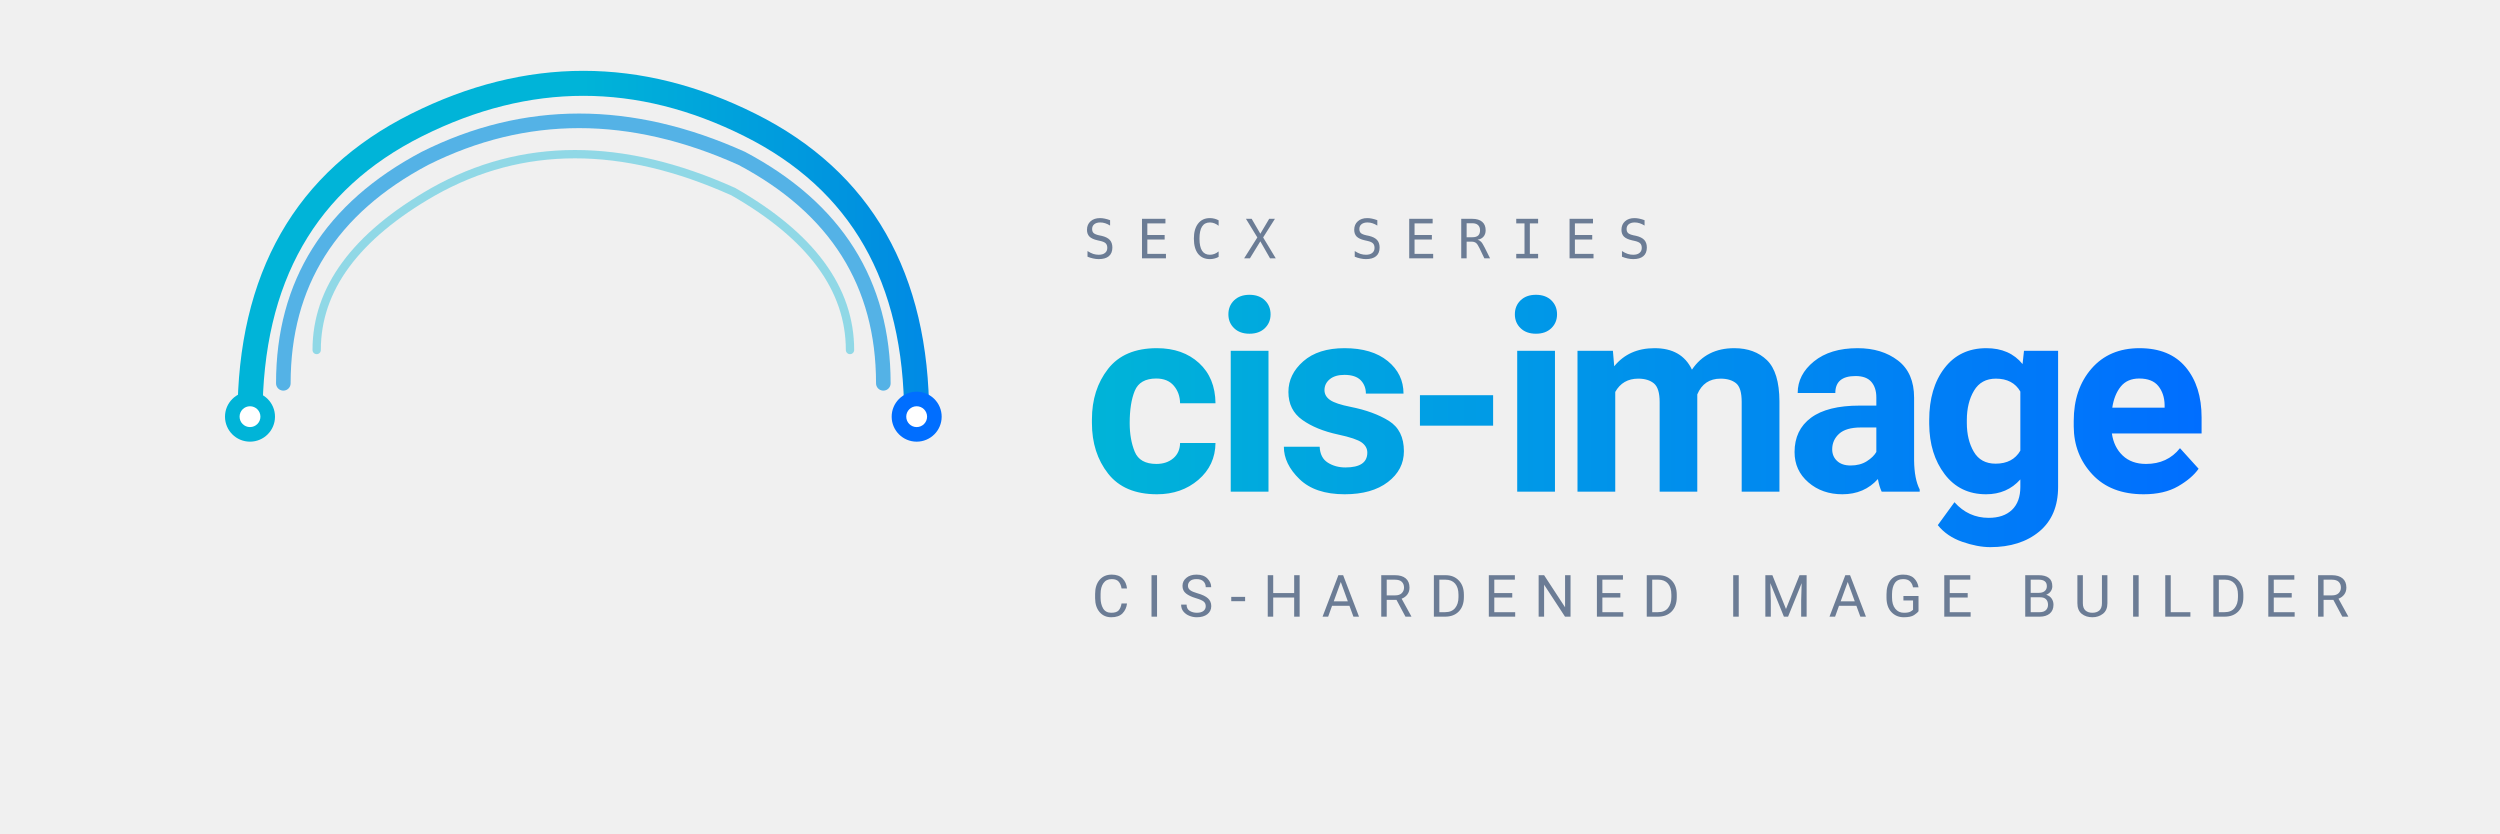
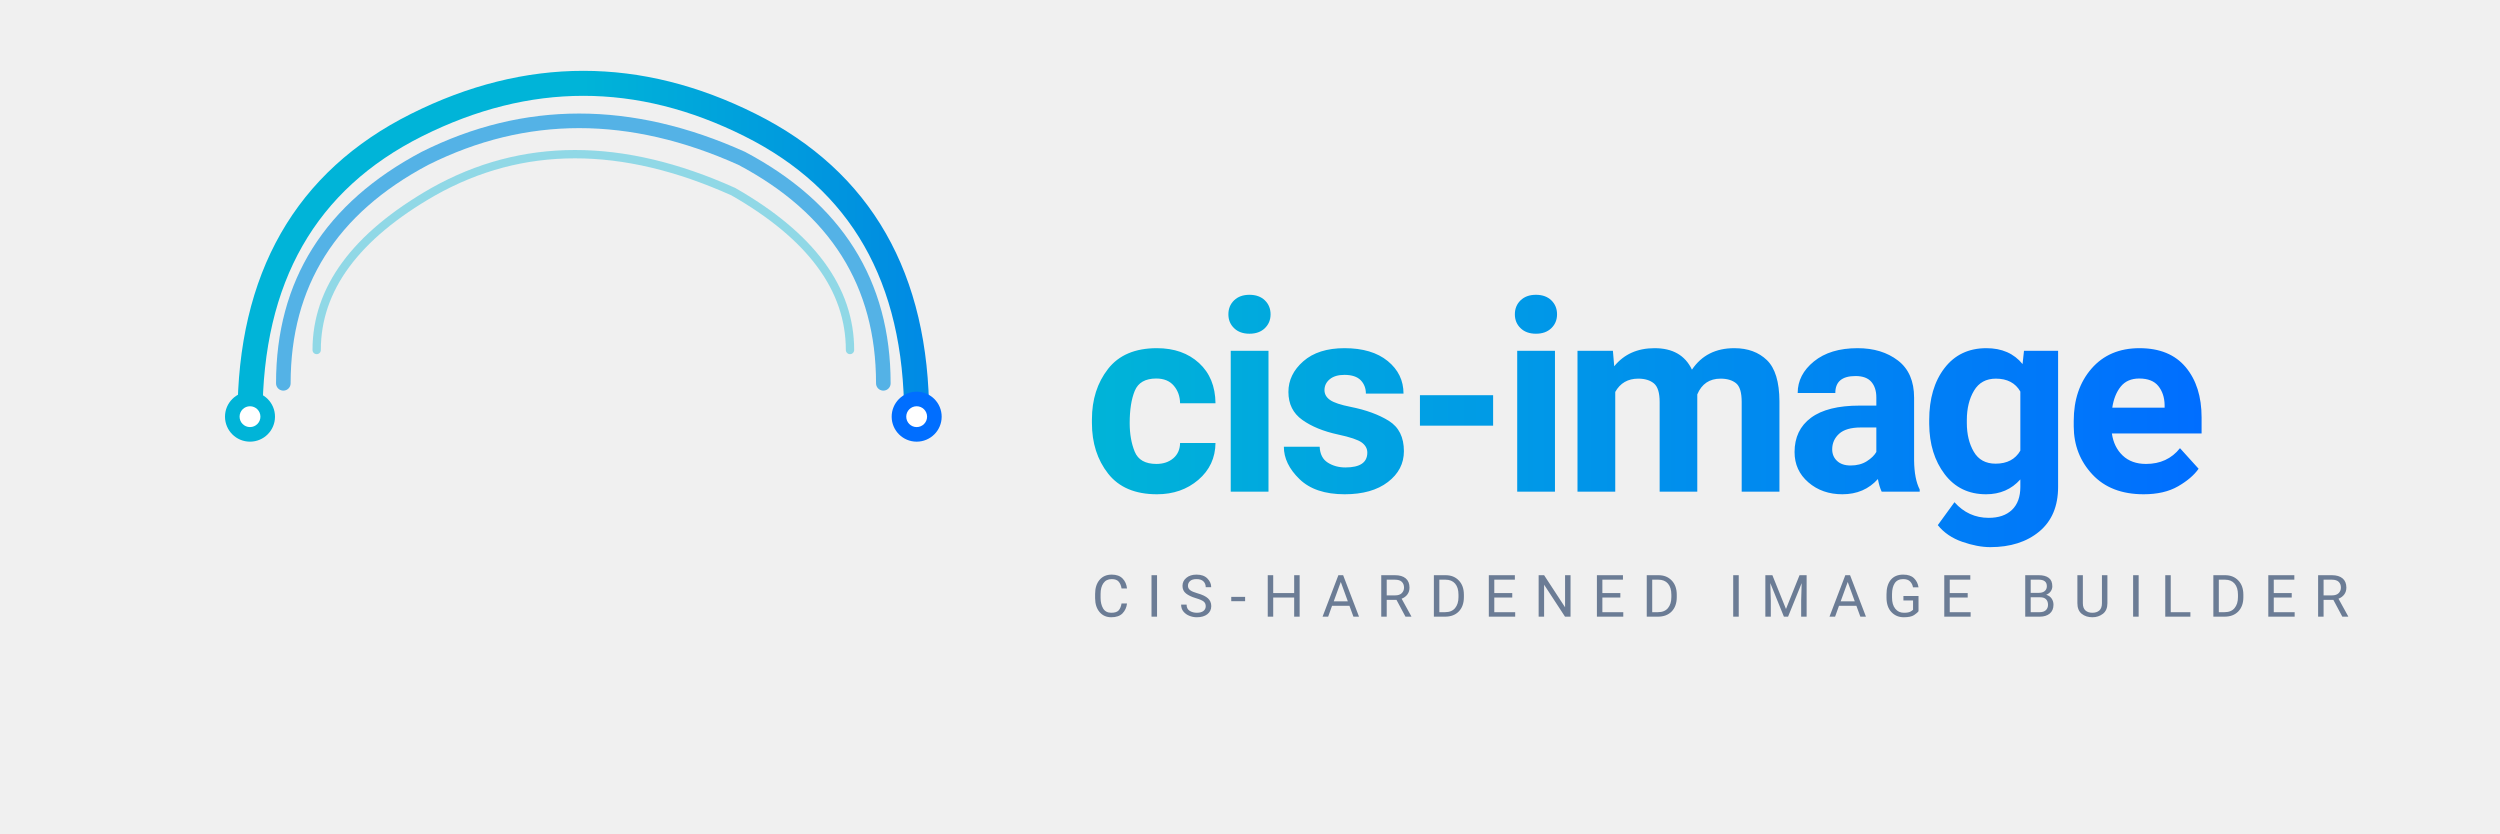
<svg xmlns="http://www.w3.org/2000/svg" viewBox="0 0 600 200" width="600" height="200">
  <defs>
    <linearGradient id="arc" x1="80" y1="155" x2="220" y2="155" gradientUnits="userSpaceOnUse">
      <stop offset="0%" stop-color="#00B4D8" />
      <stop offset="50%" stop-color="#0090E0" />
      <stop offset="100%" stop-color="#006EFF" />
    </linearGradient>
    <linearGradient id="wordmark" x1="0" y1="0" x2="1" y2="0">
      <stop offset="0%" stop-color="#00B4D8" />
      <stop offset="100%" stop-color="#006EFF" />
    </linearGradient>
  </defs>
  <g transform="translate(60, 50)">
    <path d="M0 50 Q0 0 40 -20 Q80 -40 120 -20 Q160 0 160 50" stroke="url(#arc)" stroke-width="6" stroke-linecap="round" fill="none" />
    <path d="M8 42 Q8 6 42 -12 Q78 -30 118 -12 Q152 6 152 42" stroke="#0090E0" stroke-width="3.5" stroke-linecap="round" fill="none" opacity="0.65" />
    <path d="M16 34 Q16 12 44 -4 Q76 -22 116 -4 Q144 12 144 34" stroke="#00B4D8" stroke-width="2" stroke-linecap="round" fill="none" opacity="0.4" />
    <circle cx="0" cy="50" r="6" fill="#00B4D8" />
    <circle cx="0" cy="50" r="2.5" fill="white" />
    <circle cx="160" cy="50" r="6" fill="#006EFF" />
    <circle cx="160" cy="50" r="2.5" fill="white" />
  </g>
  <g transform="translate(260, 0)">
-     <text x="0" y="62" font-family="ui-monospace, SFMono-Regular, Menlo, Consolas, monospace" font-size="13" font-weight="500" letter-spacing="5" fill="#6B7C95">
-       SECX SERIES
-     </text>
    <text x="0" y="118" font-family="system-ui, -apple-system, 'Segoe UI', Roboto, sans-serif" font-size="64" font-weight="700" letter-spacing="-2" fill="url(#wordmark)">
      cis-image
    </text>
    <text x="2" y="148" font-family="system-ui, -apple-system, 'Segoe UI', Roboto, sans-serif" font-size="14" font-weight="400" letter-spacing="4" fill="#6B7C95">
      CIS-HARDENED IMAGE BUILDER
    </text>
  </g>
</svg>
